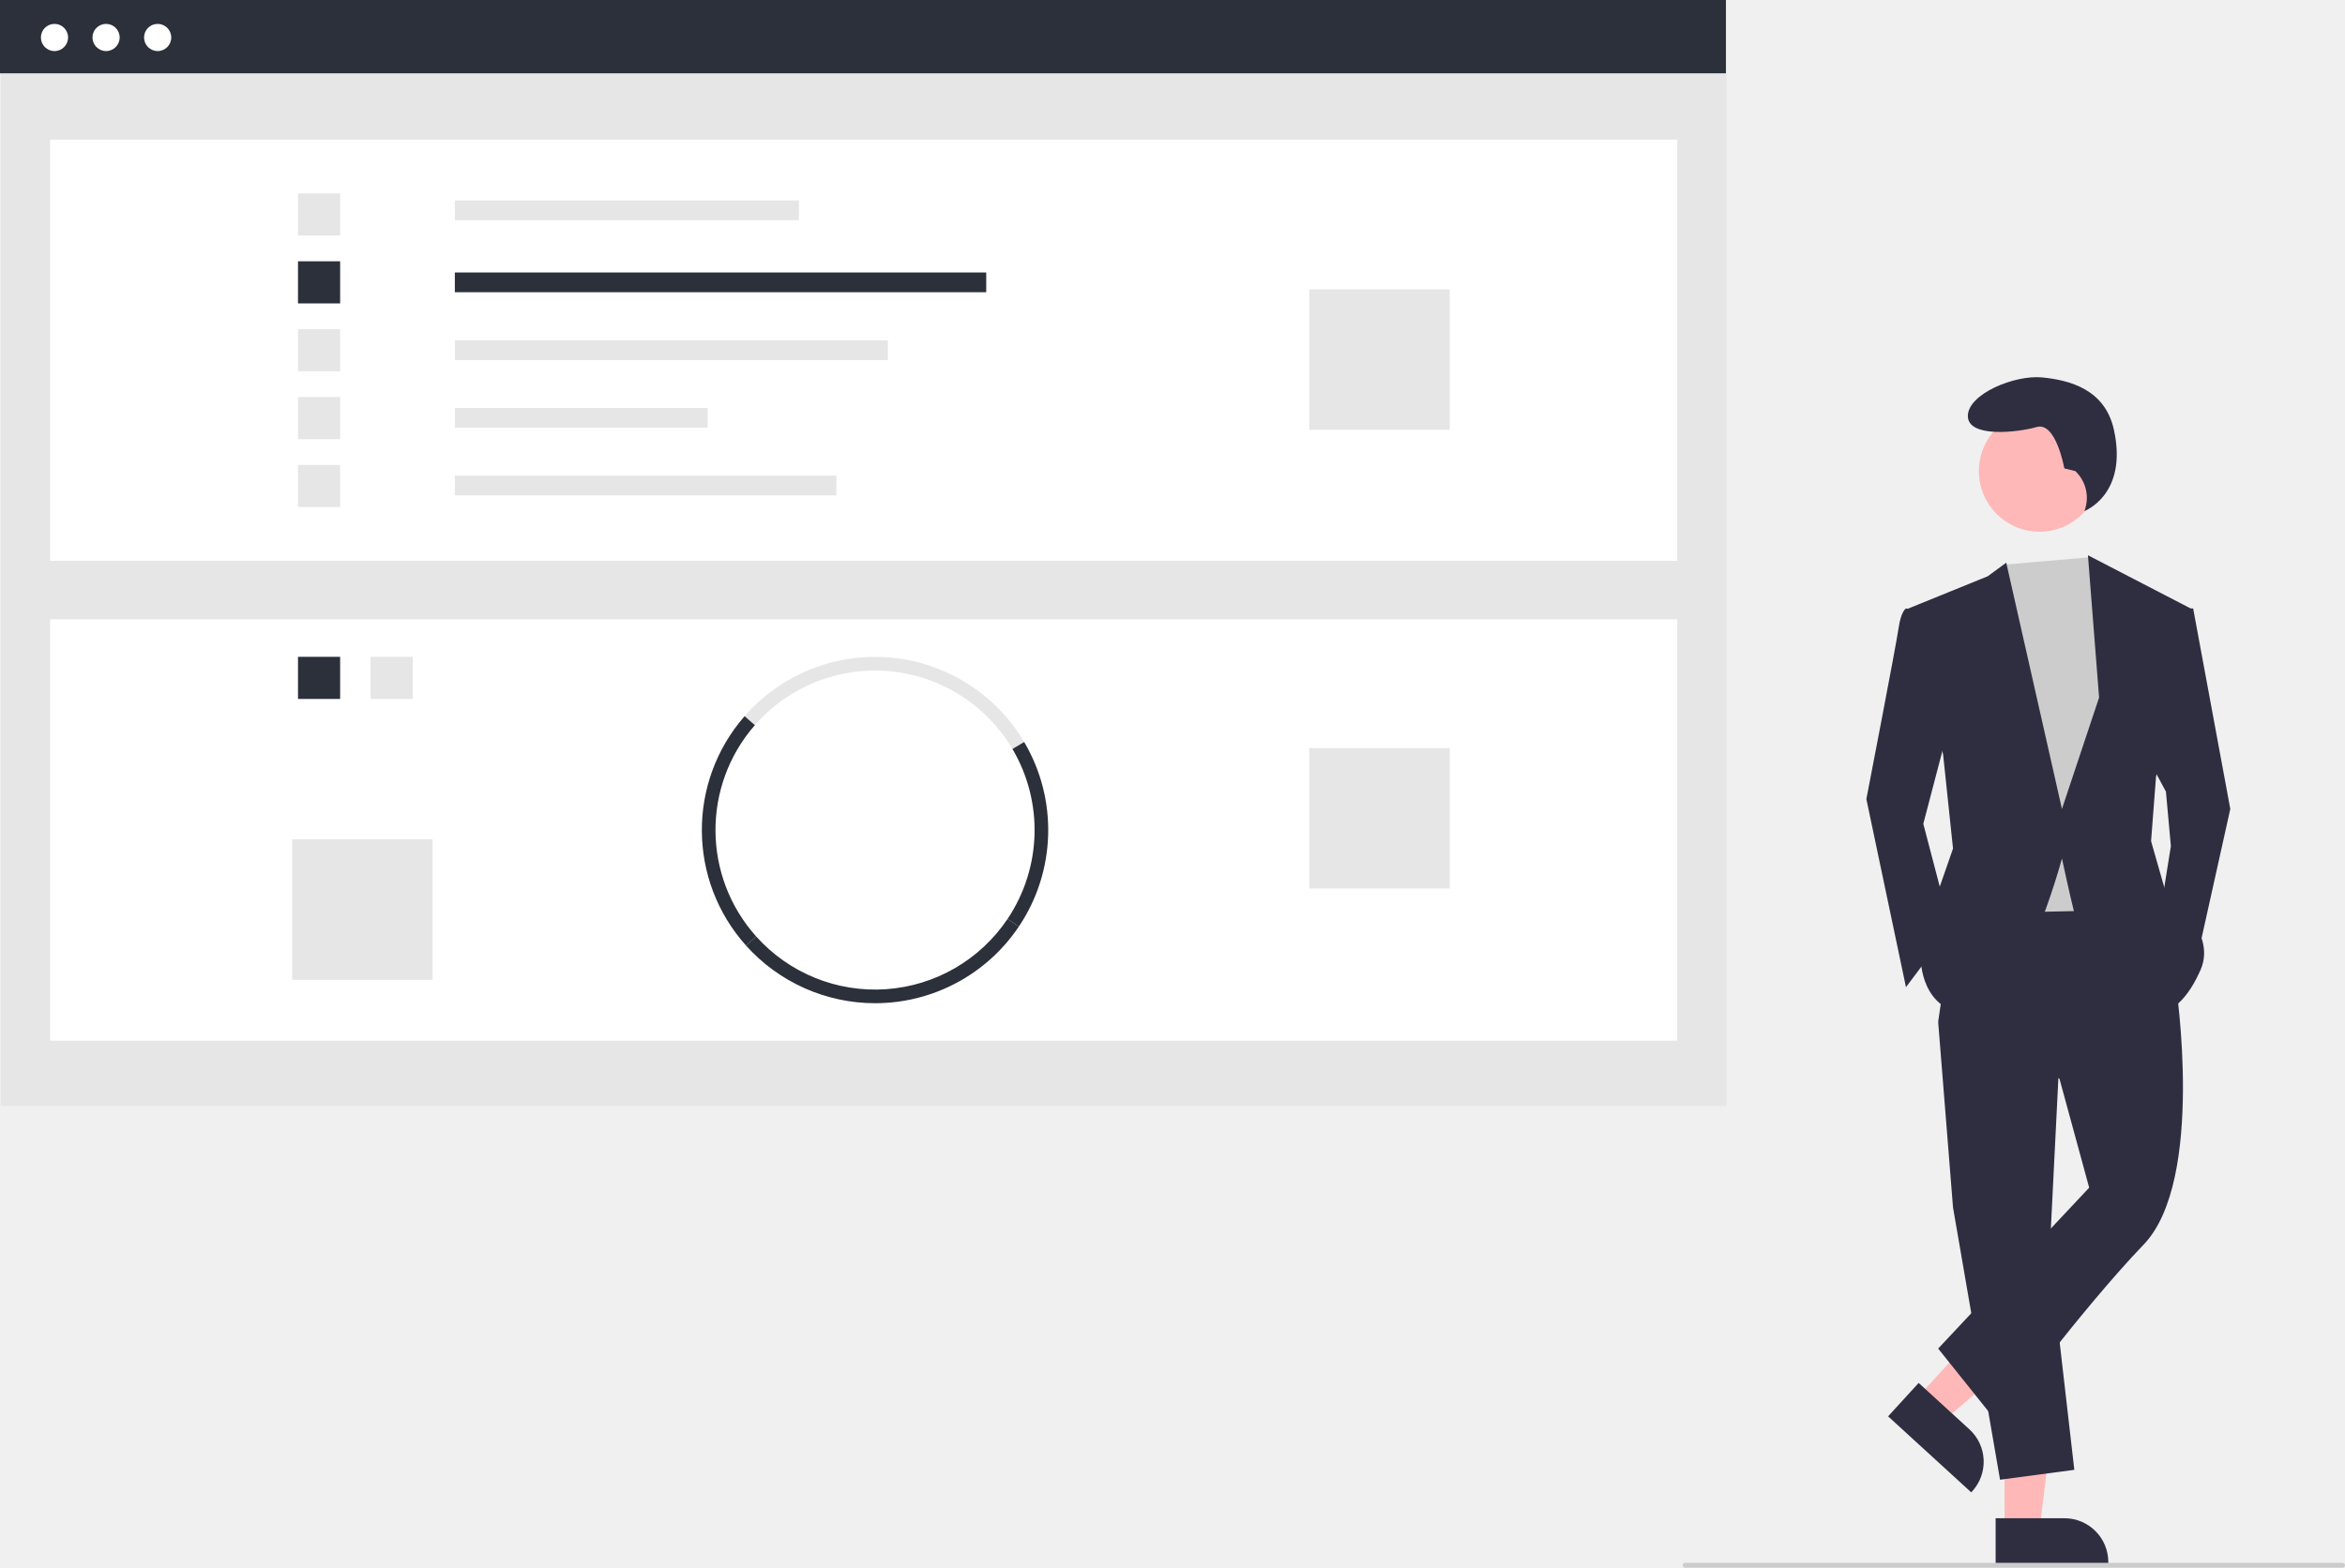
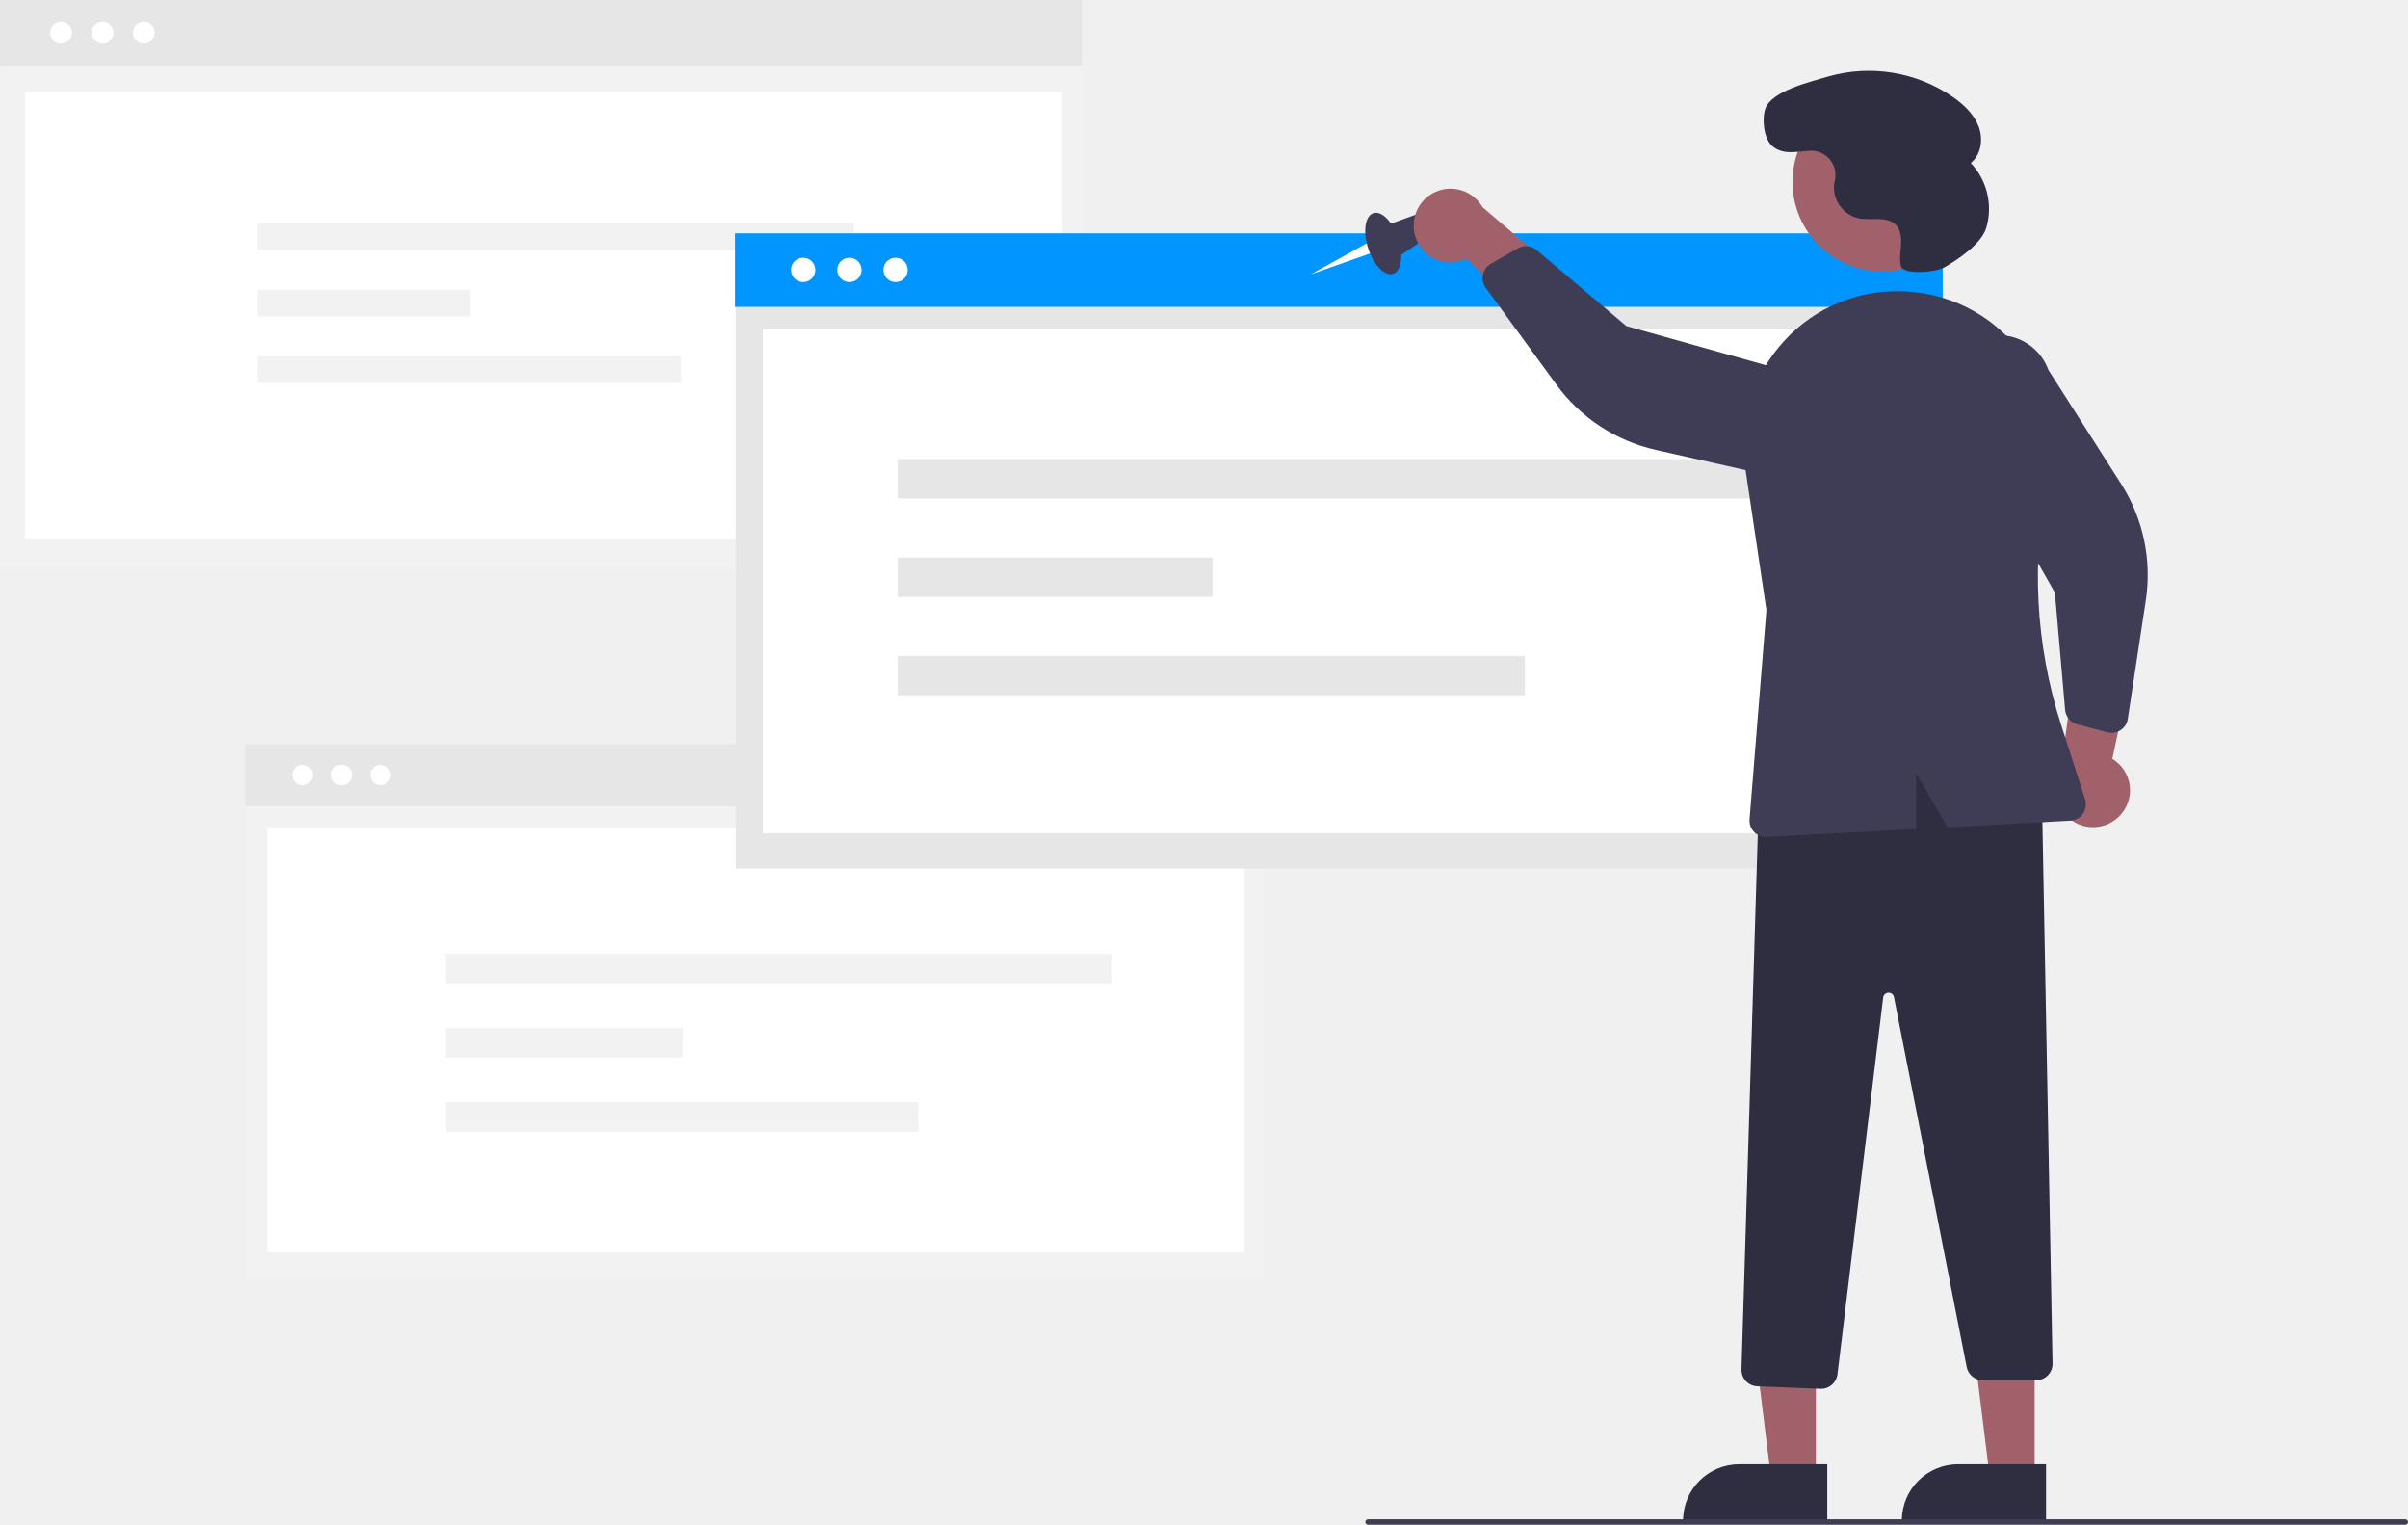
- <svg xmlns="http://www.w3.org/2000/svg" id="bcfc90fc-1801-486c-9e09-9c6e0f993d66" data-name="Layer 1" width="955.953" height="639.224" viewBox="0 0 955.953 639.224">
-   <rect x="0.3" y="0.399" width="703.576" height="450.601" fill="#e6e6e6" />
-   <rect x="20.419" y="56.915" width="663.339" height="171.773" fill="#fff" />
-   <rect x="185.418" y="81.727" width="140.281" height="8.053" fill="#e6e6e6" />
-   <rect x="185.418" y="111.101" width="216.625" height="8.053" fill="#2b303b" />
-   <rect x="185.418" y="138.776" width="176.544" height="8.053" fill="#e6e6e6" />
-   <rect x="185.418" y="166.346" width="103.064" height="8.053" fill="#e6e6e6" />
-   <rect x="185.418" y="193.916" width="155.55" height="8.053" fill="#e6e6e6" />
-   <rect x="121.481" y="78.864" width="17.177" height="17.177" fill="#e6e6e6" />
-   <rect x="121.481" y="106.539" width="17.177" height="17.177" fill="#2b303b" />
-   <rect x="121.481" y="134.213" width="17.177" height="17.177" fill="#e6e6e6" />
-   <rect x="121.481" y="161.888" width="17.177" height="17.177" fill="#e6e6e6" />
-   <rect x="121.481" y="189.562" width="17.177" height="17.177" fill="#e6e6e6" />
-   <rect x="533.736" y="117.99" width="57.258" height="57.258" fill="#e6e6e6" />
-   <rect x="20.419" y="252.546" width="663.339" height="171.773" fill="#fff" />
-   <rect x="151.064" y="267.812" width="17.177" height="17.177" fill="#e6e6e6" />
-   <rect x="121.481" y="267.812" width="17.177" height="17.177" fill="#2b303b" />
-   <path d="M534.748,435.763a65.046,65.046,0,0,0-105.003-9.7l-4.186-3.658a70.594,70.594,0,0,1,113.973,10.526Z" transform="translate(-122.0237 -130.3879)" fill="#e6e6e6" />
-   <path d="M537.367,508.182l-4.613-3.102a65.078,65.078,0,0,0,1.994-69.316l4.784-2.832a70.637,70.637,0,0,1-2.164,75.25Z" transform="translate(-122.0237 -130.3879)" fill="#2b303b" />
-   <path d="M426.138,515.926a70.59,70.59,0,0,1-.579-93.521l4.186,3.658a65.031,65.031,0,0,0,.534,86.154Z" transform="translate(-122.0237 -130.3879)" fill="#2b303b" />
-   <path d="M478.738,539.44a70.709,70.709,0,0,1-52.6-23.514l4.141-3.709a65.043,65.043,0,0,0,102.476-7.138l4.613,3.102A70.554,70.554,0,0,1,478.738,539.44Z" transform="translate(-122.0237 -130.3879)" fill="#2b303b" />
-   <rect x="533.736" y="305.032" width="57.258" height="57.258" fill="#e6e6e6" />
-   <rect x="119.095" y="342.249" width="57.258" height="57.258" fill="#e6e6e6" />
-   <rect width="703.576" height="29.89" fill="#2b303b" />
-   <circle cx="22.212" cy="15.282" r="5.54" fill="#fff" />
-   <circle cx="43.241" cy="15.282" r="5.54" fill="#fff" />
-   <circle cx="64.269" cy="15.282" r="5.54" fill="#fff" />
-   <polygon points="817.168 623.704 831.411 623.704 838.188 568.764 817.165 568.765 817.168 623.704" fill="#ffb8b8" />
-   <path d="M935.558,749.442l28.051-.001h.001a17.877,17.877,0,0,1,17.876,17.876v.581l-45.927.002Z" transform="translate(-122.0237 -130.3879)" fill="#2f2e41" />
-   <polygon points="781.694 569.766 792.205 579.379 834.284 543.411 818.771 529.224 781.694 569.766" fill="#ffb8b8" />
-   <path d="M904.175,694.27,924.875,713.201l.001.001a17.877,17.877,0,0,1,1.127,25.255l-.392.429L891.719,707.891Z" transform="translate(-122.0237 -130.3879)" fill="#2f2e41" />
-   <polygon points="839.555 430.772 835.518 511.511 845.611 599.316 815.333 603.353 796.158 492.336 790.102 416.642 839.555 430.772" fill="#2f2e41" />
-   <path d="M1009.013,531.892s12.111,79.73-13.12,105.971-59.545,72.666-59.545,72.666L912.126,680.25l61.564-65.601-12.111-44.407-49.453-23.213,8.074-55.508,72.666-1.009Z" transform="translate(-122.0237 -130.3879)" fill="#2f2e41" />
-   <circle cx="831.415" cy="192.095" r="24.717" fill="#ffb8b8" />
-   <polygon points="851.917 227.224 855.703 232.96 865.796 261.219 857.722 371.226 810.287 372.236 804.232 246.08 816.917 230.224 851.917 227.224" fill="#ccc" />
-   <path d="M907.08,379.496l-8.074-1.009s-2.018,1.009-3.028,8.074-13.12,69.638-13.12,69.638l16.148,76.703,18.166-24.222L906.071,466.291l11.102-42.388Z" transform="translate(-122.0237 -130.3879)" fill="#2f2e41" />
-   <polygon points="887.999 248.099 894.054 248.099 909.193 329.847 895.064 393.43 880.934 370.217 884.971 344.986 882.953 322.783 875.888 309.662 887.999 248.099" fill="#2f2e41" />
-   <path d="M968.045,322.482l-4.494-1.124s-3.371-19.1-11.235-16.853-28.088,4.494-28.088-4.494,19.1-16.853,30.335-15.729,25.584,4.851,29.212,21.347c5.815,26.444-11.997,33.123-11.997,33.123l.296-.963a14.996,14.996,0,0,0-4.029-15.308Z" transform="translate(-122.0237 -130.3879)" fill="#2f2e41" />
-   <path d="M900.015,378.486l32.296-13.12,7.569-5.551,22.708,100.42,15.139-45.416-4.542-58.032,41.884,21.699-14.129,68.629-2.018,26.24,6.055,21.194s21.194,15.139,14.129,31.287-15.139,17.157-15.139,17.157-34.314-32.296-36.333-40.37-5.046-22.203-5.046-22.203-17.157,64.592-37.342,63.582-20.185-22.203-20.185-22.203l5.046-22.203,8.074-23.213-4.037-38.351Z" transform="translate(-122.0237 -130.3879)" fill="#2f2e41" />
-   <path d="M1076.976,769.612h-268a1,1,0,0,1,0-2h268a1,1,0,0,1,0,2Z" transform="translate(-122.0237 -130.3879)" fill="#ccc" />
+ <svg xmlns="http://www.w3.org/2000/svg" id="f2140a5a-56b7-4720-ad2a-f6ac863ff279" data-name="Layer 1" width="884.549" height="560" viewBox="0 0 884.549 560">
+   <rect id="e95f2213-9bcc-4eb0-8355-05af38a3eafb" data-name="Rectangle 246" x="0.243" y="0.323" width="397.426" height="208.677" fill="#f2f2f2" />
+   <rect id="b36aff44-79c8-4945-b2be-fafe94103ec8" data-name="Rectangle 264" width="397.426" height="24.191" fill="#e6e6e6" />
+   <rect id="e8d246b5-3278-4a22-b53c-870d78135d7d" data-name="Rectangle 247" x="9.23" y="34" width="381" height="164" fill="#fff" />
+   <circle id="af47f094-7758-4c77-9c4d-96df8007094d" data-name="Ellipse 194" cx="37.661" cy="12.034" r="4.002" fill="#fff" />
+   <circle id="a9e4940e-a814-4d65-8cf9-dbeaebbe294d" data-name="Ellipse 195" cx="52.851" cy="12.034" r="4.002" fill="#fff" />
+   <circle id="a19a9b15-8247-4a07-9472-be354b993276" data-name="Ellipse 246" cx="22.431" cy="12.034" r="4.002" fill="#fff" />
+   <g id="e40d22fe-578f-4c94-aa61-62d9a8853a42" data-name="Group 31">
+     <rect id="fc650e0a-90d3-4f46-9c22-349406f6a431" data-name="Rectangle 250" x="94.666" y="82.06" width="219.087" height="9.764" fill="#f2f2f2" />
+     <rect id="a9c22b9d-d16d-4876-9a73-2e204591d63b" data-name="Rectangle 251" x="94.666" y="106.47" width="78.115" height="9.764" fill="#f2f2f2" />
+     <rect id="a9cac377-a398-4b66-a887-af8e1ff2458e" data-name="Rectangle 252" x="94.666" y="130.881" width="155.62" height="9.764" fill="#f2f2f2" />
+   </g>
+   <rect id="ae236caa-6983-426a-9b06-907acb2b0100" data-name="Rectangle 246" x="90.228" y="273.622" width="374.002" height="196.378" fill="#f2f2f2" />
+   <rect id="a3b9e66a-d826-4708-839f-4ee527686343" data-name="Rectangle 264" x="90" y="273.318" width="374.002" height="22.766" fill="#e6e6e6" />
+   <rect id="aab7f417-816b-4c9c-990d-381bde365131" data-name="Rectangle 247" x="98.115" y="304" width="359.116" height="156" fill="#fff" />
+   <circle id="f8f639d0-e29b-4d5a-b588-284205311750" data-name="Ellipse 194" cx="125.441" cy="284.643" r="3.766" fill="#fff" />
+   <circle id="b51d82ba-e700-447e-8693-718cbf9a6186" data-name="Ellipse 195" cx="139.736" cy="284.643" r="3.766" fill="#fff" />
+   <circle id="adf412b1-46d6-41c6-a8e7-cb0dafcb21cb" data-name="Ellipse 246" cx="111.109" cy="284.643" r="3.766" fill="#fff" />
+   <rect id="bb724a05-1311-47ea-a197-dba61202444a" data-name="Rectangle 246" x="270.271" y="86.062" width="443.631" height="232.938" fill="#e6e6e6" />
+   <rect id="b7251c64-c1f0-4c9d-92b0-874b7a83a8e9" data-name="Rectangle 264" x="270" y="85.702" width="443.631" height="27.004" fill="#0095ff" />
+   <rect id="ab817a57-2f27-4757-8aa6-60cd0ec7b964" data-name="Rectangle 247" x="280.23" y="121" width="423" height="185" fill="#fff" />
+   <circle id="a7798ced-ee1a-4794-8024-1e89386a0136" data-name="Ellipse 194" cx="312.039" cy="99.135" r="4.467" fill="#fff" />
+   <circle id="a86efddc-376d-49bc-bb2f-084d39c183b3" data-name="Ellipse 195" cx="328.995" cy="99.135" r="4.467" fill="#fff" />
+   <circle id="be9ec433-53e3-4401-a112-00f5748904d3" data-name="Ellipse 246" cx="295.039" cy="99.135" r="4.467" fill="#fff" />
+   <g id="e9ebe1f0-a35b-432b-8b90-74480dfb3bf9" data-name="Group 31">
+     <rect id="f96caaa1-6c15-4961-b53f-9d0c3661d201" data-name="Rectangle 250" x="329.785" y="168.636" width="324.331" height="14.455" fill="#e6e6e6" />
+     <rect id="b84ba293-ba99-4f02-8939-e0d4d3784a38" data-name="Rectangle 251" x="329.785" y="204.773" width="115.639" height="14.455" fill="#e6e6e6" />
+     <rect id="b3127a43-0306-472e-b694-e809c29e74cb" data-name="Rectangle 252" x="329.785" y="240.91" width="230.375" height="14.455" fill="#e6e6e6" />
+   </g>
+   <g id="b98a0618-17e9-4407-b210-398d3f3d6a2f" data-name="Group 31">
+     <rect id="f815513a-42d1-48f0-8051-0e3f5098eb8b" data-name="Rectangle 250" x="163.672" y="350.301" width="244.559" height="10.9" fill="#f2f2f2" />
+     <rect id="fd32ddd7-816d-43c9-8317-e96306581af5" data-name="Rectangle 251" x="163.672" y="377.55" width="87.196" height="10.9" fill="#f2f2f2" />
+     <rect id="eae90b12-7883-428a-9e47-6f1258f1f191" data-name="Rectangle 252" x="163.672" y="404.799" width="173.712" height="10.9" fill="#f2f2f2" />
+   </g>
+   <polygon points="502.342 89.215 481.491 100.766 503.728 92.924 502.342 89.215" fill="#fff" />
+   <ellipse cx="665.845" cy="259.435" rx="5.817" ry="11.72" transform="translate(-205.3023 48.38338) rotate(-17.99425)" fill="#3f3d56" />
+   <polygon points="509.46 82.667 523.29 77.675 526.23 85.817 512.845 94.858 509.46 82.667" fill="#3f3d56" />
+   <path d="M677.572,256.664a13.47,13.47,0,0,0,18.883,8.369l34.02,33.675L735.352,274.316l-33.054-28.239a13.543,13.543,0,0,0-24.726,10.587Z" transform="translate(-157.7254 -170)" fill="#a0616a" />
+   <path d="M936.828,469.128a13.47,13.47,0,0,0-3.165-20.411l9.946-46.824-23.158,9.08-5.895,43.072a13.543,13.543,0,0,0,22.271,15.082Z" transform="translate(-157.7254 -170)" fill="#a0616a" />
+   <polygon points="667.031 543.156 650.608 543.156 642.795 479.811 667.033 479.812 667.031 543.156" fill="#a0616a" />
+   <path d="M828.944,729.076l-52.953-.002v-.67A20.61,20.61,0,0,1,796.602,707.793h.001l32.342.001Z" transform="translate(-157.7254 -170)" fill="#2f2e41" />
+   <polygon points="747.403 543.156 730.981 543.156 723.168 479.811 747.406 479.812 747.403 543.156" fill="#a0616a" />
+   <path d="M909.317,729.076l-52.953-.002v-.67a20.61,20.61,0,0,1,20.611-20.611h.001l32.342.001Z" transform="translate(-157.7254 -170)" fill="#2f2e41" />
+   <path d="M826.467,680.08l-23.247-.93a6.047,6.047,0,0,1-5.784-6.207l6.55-214.835.428-.154c40.744-14.739,74.45-13.624,103.046,3.402l.32.191,3.923,209.24a6.027,6.027,0,0,1-6.027,6.142H886.072a6.041,6.041,0,0,1-5.915-4.865L853.453,536.222a2.009,2.009,0,0,0-3.966.147L832.692,674.783a6.062,6.062,0,0,1-5.987,5.301C826.626,680.084,826.546,680.083,826.467,680.08Z" transform="translate(-157.7254 -170)" fill="#2f2e41" />
+   <circle cx="849.083" cy="236.804" r="32.901" transform="translate(-167.2585 266.2945) rotate(-28.66347)" fill="#a0616a" />
+   <path d="M702.908,269.531A6.035,6.035,0,0,1,705.351,266.89l9.922-5.697a6.048,6.048,0,0,1,6.898.629l32.967,27.928,75.772,21.244a19.419,19.419,0,1,1-16.514,35.151l-48.402-10.896a62.119,62.119,0,0,1-36.554-23.999l-25.957-35.579a6.035,6.035,0,0,1-1.026-4.807A5.967,5.967,0,0,1,702.908,269.531Z" transform="translate(-157.7254 -170)" fill="#3f3d56" />
+   <path d="M935.423,438.814a6.035,6.035,0,0,1-3.594.155l-11.057-2.94a6.048,6.048,0,0,1-4.456-5.303l-3.746-43.044-38.849-68.436a19.419,19.419,0,1,1,36.477-13.334l26.699,41.817a62.119,62.119,0,0,1,9.06,42.78l-6.618,43.541a6.035,6.035,0,0,1-2.656,4.136A5.968,5.968,0,0,1,935.423,438.814Z" transform="translate(-157.7254 -170)" fill="#3f3d56" />
+   <path d="M813.097,295.231a56.023,56.023,0,0,1,44.924-18.164q.825.051,1.644.115h.001a55.905,55.905,0,0,1,40.4,22.299,56.746,56.746,0,0,1,10.08,45.738,177.303,177.303,0,0,0,4.684,90.923l8.826,27.406a6.026,6.026,0,0,1-5.414,7.866l-45.123,2.426-11.547-19.945v20.566l-54.842,2.948c-.109.007-.218.009-.326.009a6.028,6.028,0,0,1-6.006-6.512l6.199-76.866-7.775-52.206A56.38,56.38,0,0,1,813.097,295.231Z" transform="translate(-157.7254 -170)" fill="#3f3d56" />
+   <path d="M871.949,268.212c-3.046,1.753-15.087,2.915-15.944-.493l-.018-.075c-.597-2.497-.101-5.105.07-7.666s-.079-5.376-1.824-7.259c-3.252-3.511-9.039-1.65-13.742-2.538A11.606,11.606,0,0,1,831.462,237.786c.067-.532.172-1.066.29-1.598a8.939,8.939,0,0,0-9.279-10.825c-4.753.272-9.883,1.712-13.815-1.809-3.041-2.722-3.783-9.809-2.447-13.665,2.245-6.481,16.629-9.874,22.909-11.739a54.413,54.413,0,0,1,46.121,7.568c3.967,2.796,7.671,6.309,9.362,10.858s.875,10.288-2.937,13.291a24.557,24.557,0,0,1,5.688,23.853C885.47,259.786,876.483,265.603,871.949,268.212Z" transform="translate(-157.7254 -170)" fill="#2f2e41" />
+   <path d="M1041.275,730h-381a1,1,0,0,1,0-2h381a1,1,0,0,1,0,2Z" transform="translate(-157.7254 -170)" fill="#3f3d56" />
</svg>
